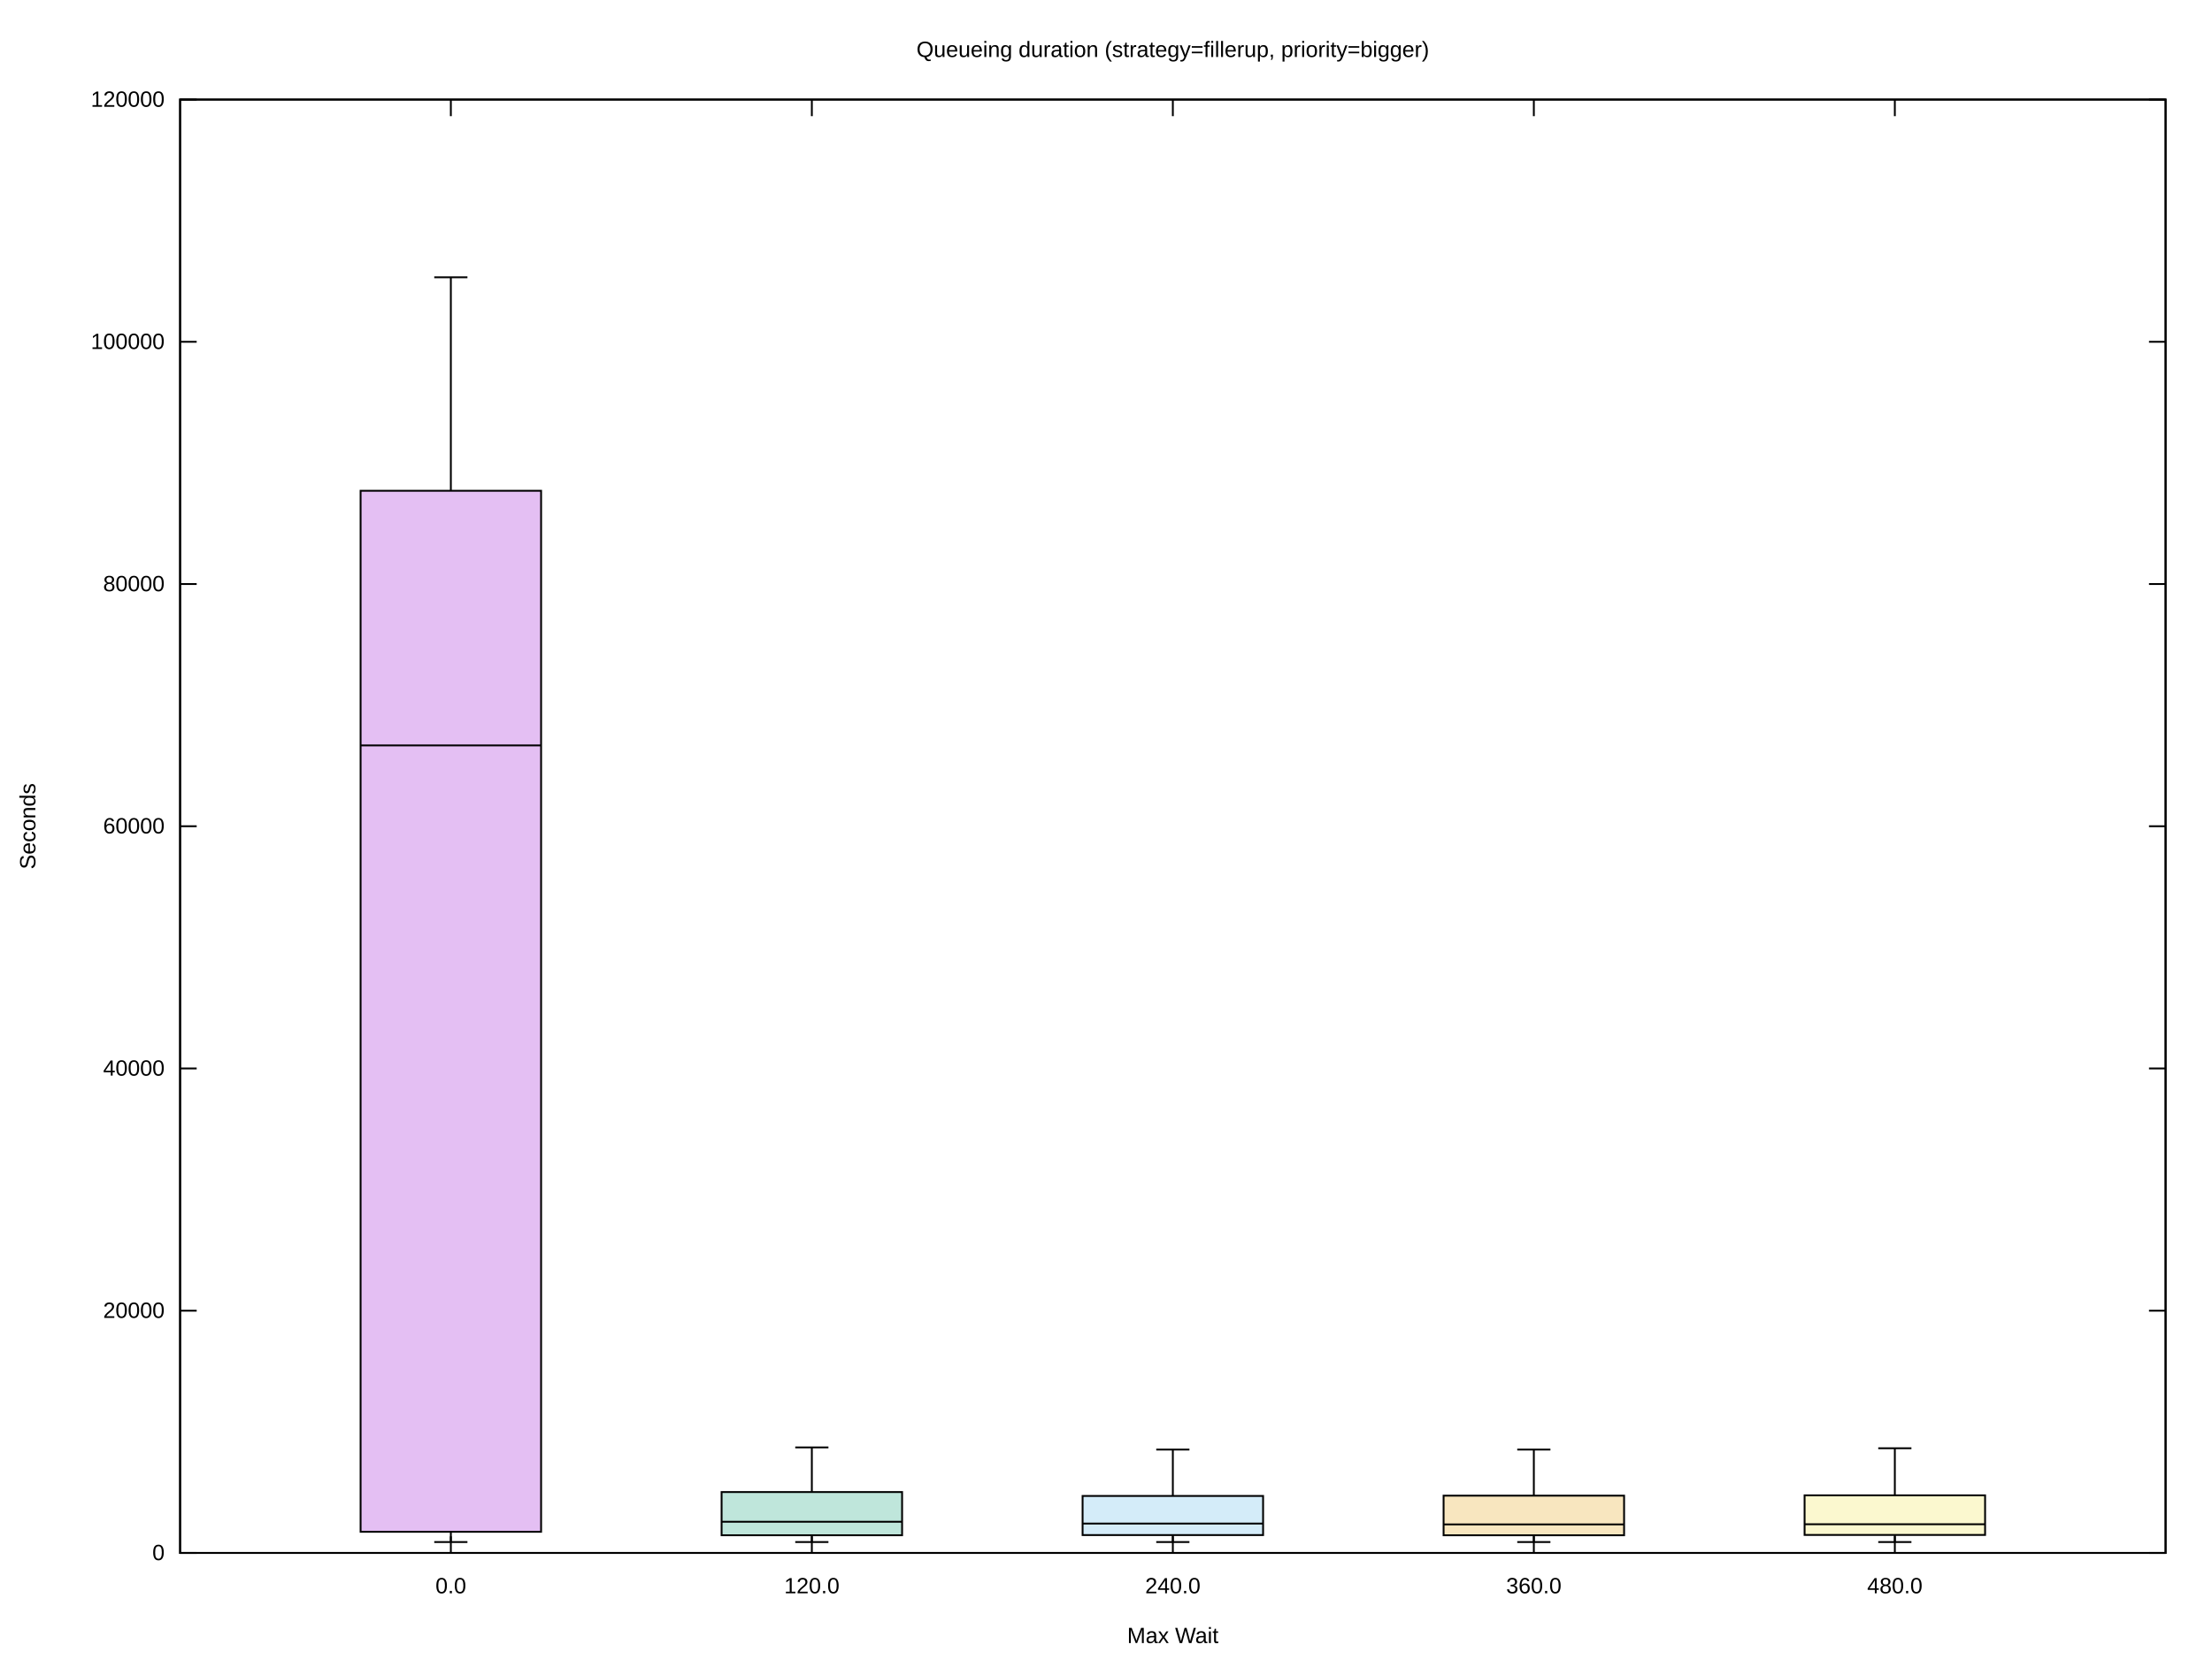
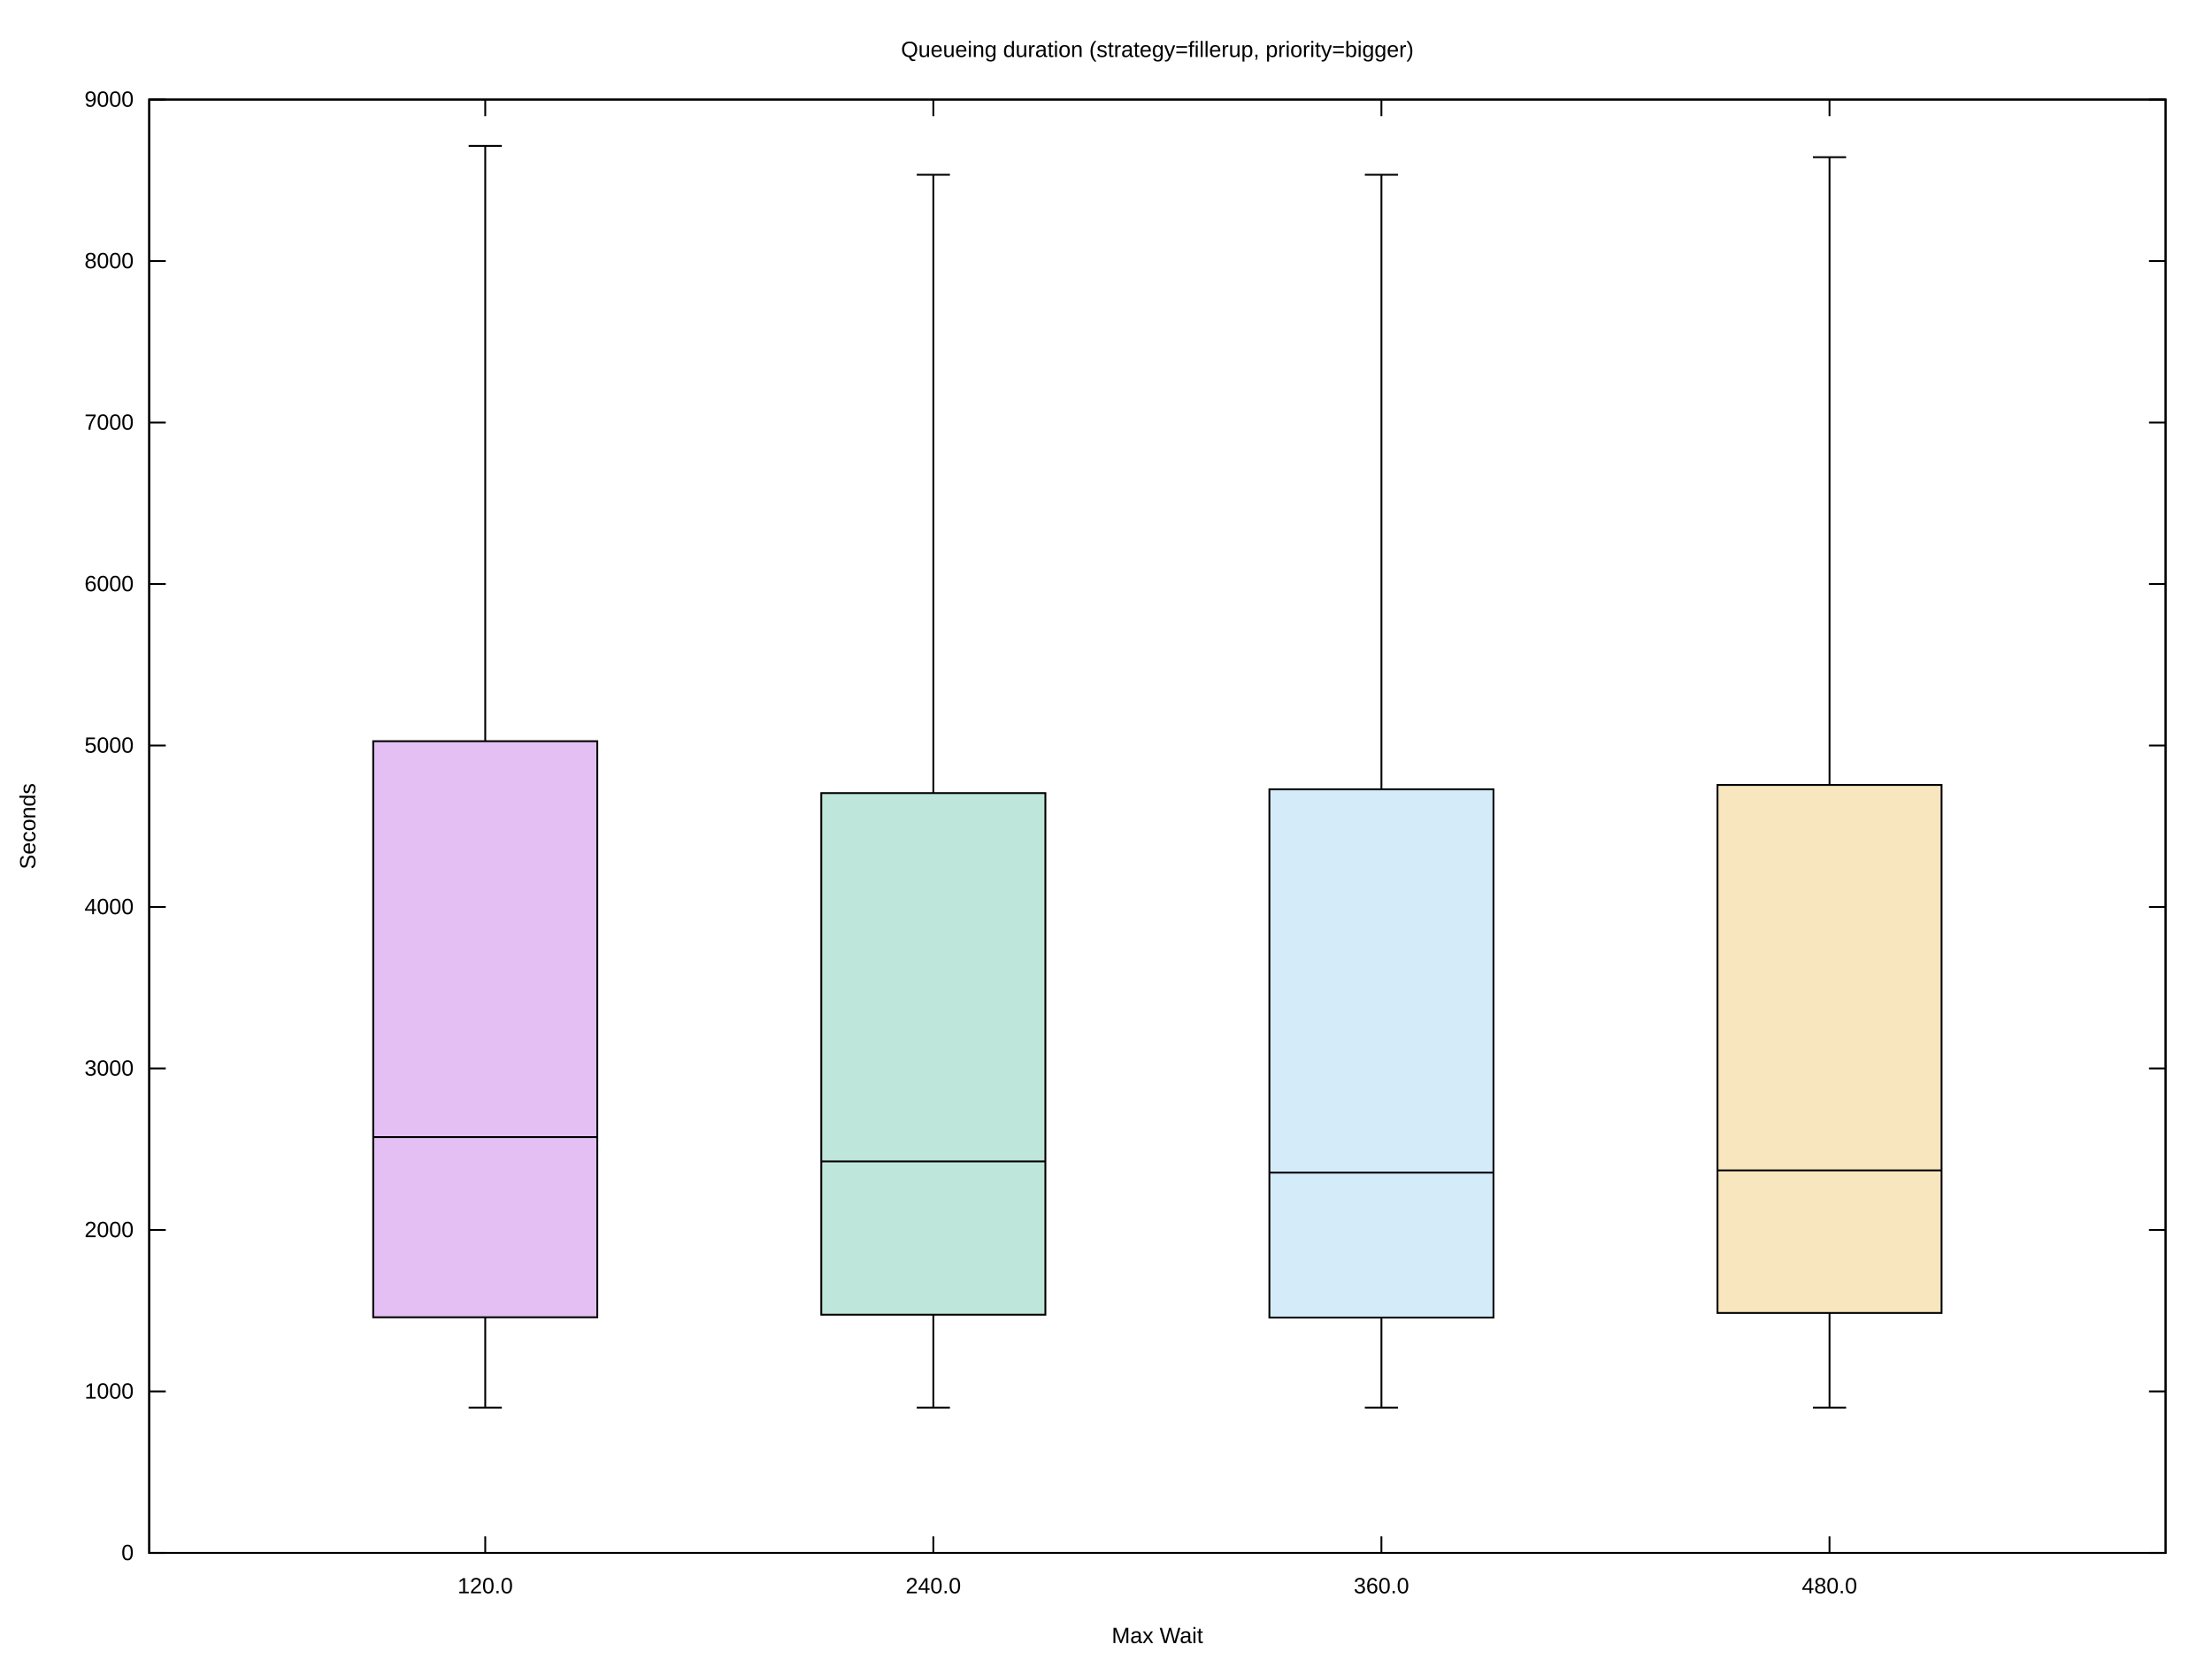
<svg xmlns="http://www.w3.org/2000/svg" xmlns:xlink="http://www.w3.org/1999/xlink" width="1200" height="900" viewBox="0 0 1200 900">
  <g id="gnuplot_canvas">
    <rect x="0" y="0" width="1200" height="900" fill="none" />
    <defs>
      <circle id="gpDot" r="0.5" stroke-width="0.5" stroke="currentColor" />
      <path id="gpPt0" stroke-width="0.222" stroke="currentColor" d="M-1,0 h2 M0,-1 v2" />
      <path id="gpPt1" stroke-width="0.222" stroke="currentColor" d="M-1,-1 L1,1 M1,-1 L-1,1" />
      <path id="gpPt2" stroke-width="0.222" stroke="currentColor" d="M-1,0 L1,0 M0,-1 L0,1 M-1,-1 L1,1 M-1,1 L1,-1" />
      <rect id="gpPt3" stroke-width="0.222" stroke="currentColor" x="-1" y="-1" width="2" height="2" />
      <rect id="gpPt4" stroke-width="0.222" stroke="currentColor" fill="currentColor" x="-1" y="-1" width="2" height="2" />
      <circle id="gpPt5" stroke-width="0.222" stroke="currentColor" cx="0" cy="0" r="1" />
      <use xlink:href="#gpPt5" id="gpPt6" fill="currentColor" stroke="none" />
      <path id="gpPt7" stroke-width="0.222" stroke="currentColor" d="M0,-1.33 L-1.33,0.67 L1.33,0.67 z" />
      <use xlink:href="#gpPt7" id="gpPt8" fill="currentColor" stroke="none" />
      <use xlink:href="#gpPt7" id="gpPt9" stroke="currentColor" transform="rotate(180)" />
      <use xlink:href="#gpPt9" id="gpPt10" fill="currentColor" stroke="none" />
      <use xlink:href="#gpPt3" id="gpPt11" stroke="currentColor" transform="rotate(45)" />
      <use xlink:href="#gpPt11" id="gpPt12" fill="currentColor" stroke="none" />
      <path id="gpPt13" stroke-width="0.222" stroke="currentColor" d="M0,1.330 L1.265,0.411 L0.782,-1.067 L-0.782,-1.076 L-1.265,0.411 z" />
      <use xlink:href="#gpPt13" id="gpPt14" fill="currentColor" stroke="none" />
      <filter id="textbox" filterUnits="objectBoundingBox" x="0" y="0" height="1" width="1">
        <feFlood flood-color="white" flood-opacity="1" result="bgnd" />
        <feComposite in="SourceGraphic" in2="bgnd" operator="atop" />
      </filter>
      <filter id="greybox" filterUnits="objectBoundingBox" x="0" y="0" height="1" width="1">
        <feFlood flood-color="lightgrey" flood-opacity="1" result="grey" />
        <feComposite in="SourceGraphic" in2="grey" operator="atop" />
      </filter>
    </defs>
    <g fill="none" color="white" stroke="currentColor" stroke-width="1.00" stroke-linecap="butt" stroke-linejoin="miter">
</g>
    <g fill="none" color="black" stroke="currentColor" stroke-width="1.00" stroke-linecap="butt" stroke-linejoin="miter">
-       <path stroke="black" d="M97.70,842.40 L106.70,842.40 M1174.82,842.40 L1165.82,842.40  " />
-       <g transform="translate(89.31,846.30)" stroke="none" fill="black" font-family="Arial" font-size="12.00" text-anchor="end">
+       <path stroke="black" d="M80.92,842.40 L89.92,842.40 M1174.82,842.40 L1165.82,842.40  " />
+       <g transform="translate(72.53,846.30)" stroke="none" fill="black" font-family="Arial" font-size="12.00" text-anchor="end">
        <text>
          <tspan font-family="Arial"> 0</tspan>
        </text>
      </g>
    </g>
    <g fill="none" color="black" stroke="currentColor" stroke-width="1.00" stroke-linecap="butt" stroke-linejoin="miter">
-       <path stroke="black" d="M97.70,711.00 L106.70,711.00 M1174.82,711.00 L1165.82,711.00  " />
-       <g transform="translate(89.31,714.90)" stroke="none" fill="black" font-family="Arial" font-size="12.00" text-anchor="end">
-         <text>
-           <tspan font-family="Arial"> 20000</tspan>
-         </text>
-       </g>
-     </g>
-     <g fill="none" color="black" stroke="currentColor" stroke-width="1.00" stroke-linecap="butt" stroke-linejoin="miter">
-       <path stroke="black" d="M97.70,579.60 L106.70,579.60 M1174.82,579.60 L1165.82,579.60  " />
-       <g transform="translate(89.31,583.50)" stroke="none" fill="black" font-family="Arial" font-size="12.00" text-anchor="end">
-         <text>
-           <tspan font-family="Arial"> 40000</tspan>
-         </text>
-       </g>
-     </g>
-     <g fill="none" color="black" stroke="currentColor" stroke-width="1.00" stroke-linecap="butt" stroke-linejoin="miter">
-       <path stroke="black" d="M97.70,448.20 L106.70,448.20 M1174.82,448.20 L1165.82,448.20  " />
-       <g transform="translate(89.31,452.10)" stroke="none" fill="black" font-family="Arial" font-size="12.00" text-anchor="end">
-         <text>
-           <tspan font-family="Arial"> 60000</tspan>
-         </text>
-       </g>
-     </g>
-     <g fill="none" color="black" stroke="currentColor" stroke-width="1.00" stroke-linecap="butt" stroke-linejoin="miter">
-       <path stroke="black" d="M97.70,316.81 L106.70,316.81 M1174.82,316.81 L1165.82,316.81  " />
-       <g transform="translate(89.31,320.71)" stroke="none" fill="black" font-family="Arial" font-size="12.00" text-anchor="end">
-         <text>
-           <tspan font-family="Arial"> 80000</tspan>
-         </text>
-       </g>
-     </g>
-     <g fill="none" color="black" stroke="currentColor" stroke-width="1.00" stroke-linecap="butt" stroke-linejoin="miter">
-       <path stroke="black" d="M97.70,185.41 L106.70,185.41 M1174.82,185.41 L1165.82,185.41  " />
-       <g transform="translate(89.31,189.31)" stroke="none" fill="black" font-family="Arial" font-size="12.00" text-anchor="end">
-         <text>
-           <tspan font-family="Arial"> 100000</tspan>
-         </text>
-       </g>
-     </g>
-     <g fill="none" color="black" stroke="currentColor" stroke-width="1.00" stroke-linecap="butt" stroke-linejoin="miter">
-       <path stroke="black" d="M97.70,54.01 L106.70,54.01 M1174.82,54.01 L1165.82,54.01  " />
-       <g transform="translate(89.31,57.91)" stroke="none" fill="black" font-family="Arial" font-size="12.00" text-anchor="end">
-         <text>
-           <tspan font-family="Arial"> 120000</tspan>
-         </text>
-       </g>
-     </g>
-     <g fill="none" color="black" stroke="currentColor" stroke-width="1.00" stroke-linecap="butt" stroke-linejoin="miter">
-       <path stroke="black" d="M244.58,842.40 L244.58,833.40 M244.58,54.01 L244.58,63.01  " />
-       <g transform="translate(244.58,864.30)" stroke="none" fill="black" font-family="Arial" font-size="12.00" text-anchor="middle">
-         <text>
-           <tspan font-family="Arial">0.0</tspan>
-         </text>
-       </g>
-     </g>
-     <g fill="none" color="black" stroke="currentColor" stroke-width="1.00" stroke-linecap="butt" stroke-linejoin="miter">
-       <path stroke="black" d="M440.42,842.40 L440.42,833.40 M440.42,54.01 L440.42,63.01  " />
-       <g transform="translate(440.42,864.30)" stroke="none" fill="black" font-family="Arial" font-size="12.00" text-anchor="middle">
+       <path stroke="black" d="M80.92,754.80 L89.92,754.80 M1174.82,754.80 L1165.82,754.80  " />
+       <g transform="translate(72.53,758.70)" stroke="none" fill="black" font-family="Arial" font-size="12.00" text-anchor="end">
+         <text>
+           <tspan font-family="Arial"> 1000</tspan>
+         </text>
+       </g>
+     </g>
+     <g fill="none" color="black" stroke="currentColor" stroke-width="1.00" stroke-linecap="butt" stroke-linejoin="miter">
+       <path stroke="black" d="M80.92,667.20 L89.92,667.20 M1174.82,667.20 L1165.82,667.20  " />
+       <g transform="translate(72.53,671.10)" stroke="none" fill="black" font-family="Arial" font-size="12.00" text-anchor="end">
+         <text>
+           <tspan font-family="Arial"> 2000</tspan>
+         </text>
+       </g>
+     </g>
+     <g fill="none" color="black" stroke="currentColor" stroke-width="1.00" stroke-linecap="butt" stroke-linejoin="miter">
+       <path stroke="black" d="M80.92,579.60 L89.92,579.60 M1174.82,579.60 L1165.82,579.60  " />
+       <g transform="translate(72.53,583.50)" stroke="none" fill="black" font-family="Arial" font-size="12.00" text-anchor="end">
+         <text>
+           <tspan font-family="Arial"> 3000</tspan>
+         </text>
+       </g>
+     </g>
+     <g fill="none" color="black" stroke="currentColor" stroke-width="1.00" stroke-linecap="butt" stroke-linejoin="miter">
+       <path stroke="black" d="M80.92,492.00 L89.92,492.00 M1174.82,492.00 L1165.82,492.00  " />
+       <g transform="translate(72.53,495.90)" stroke="none" fill="black" font-family="Arial" font-size="12.00" text-anchor="end">
+         <text>
+           <tspan font-family="Arial"> 4000</tspan>
+         </text>
+       </g>
+     </g>
+     <g fill="none" color="black" stroke="currentColor" stroke-width="1.00" stroke-linecap="butt" stroke-linejoin="miter">
+       <path stroke="black" d="M80.92,404.41 L89.92,404.41 M1174.82,404.41 L1165.82,404.41  " />
+       <g transform="translate(72.53,408.31)" stroke="none" fill="black" font-family="Arial" font-size="12.00" text-anchor="end">
+         <text>
+           <tspan font-family="Arial"> 5000</tspan>
+         </text>
+       </g>
+     </g>
+     <g fill="none" color="black" stroke="currentColor" stroke-width="1.00" stroke-linecap="butt" stroke-linejoin="miter">
+       <path stroke="black" d="M80.92,316.81 L89.92,316.81 M1174.82,316.81 L1165.82,316.81  " />
+       <g transform="translate(72.53,320.71)" stroke="none" fill="black" font-family="Arial" font-size="12.00" text-anchor="end">
+         <text>
+           <tspan font-family="Arial"> 6000</tspan>
+         </text>
+       </g>
+     </g>
+     <g fill="none" color="black" stroke="currentColor" stroke-width="1.00" stroke-linecap="butt" stroke-linejoin="miter">
+       <path stroke="black" d="M80.92,229.21 L89.92,229.21 M1174.82,229.21 L1165.82,229.21  " />
+       <g transform="translate(72.53,233.11)" stroke="none" fill="black" font-family="Arial" font-size="12.00" text-anchor="end">
+         <text>
+           <tspan font-family="Arial"> 7000</tspan>
+         </text>
+       </g>
+     </g>
+     <g fill="none" color="black" stroke="currentColor" stroke-width="1.00" stroke-linecap="butt" stroke-linejoin="miter">
+       <path stroke="black" d="M80.92,141.61 L89.92,141.61 M1174.82,141.61 L1165.82,141.61  " />
+       <g transform="translate(72.53,145.51)" stroke="none" fill="black" font-family="Arial" font-size="12.00" text-anchor="end">
+         <text>
+           <tspan font-family="Arial"> 8000</tspan>
+         </text>
+       </g>
+     </g>
+     <g fill="none" color="black" stroke="currentColor" stroke-width="1.00" stroke-linecap="butt" stroke-linejoin="miter">
+       <path stroke="black" d="M80.92,54.01 L89.92,54.01 M1174.82,54.01 L1165.82,54.01  " />
+       <g transform="translate(72.53,57.91)" stroke="none" fill="black" font-family="Arial" font-size="12.00" text-anchor="end">
+         <text>
+           <tspan font-family="Arial"> 9000</tspan>
+         </text>
+       </g>
+     </g>
+     <g fill="none" color="black" stroke="currentColor" stroke-width="1.00" stroke-linecap="butt" stroke-linejoin="miter">
+       <path stroke="black" d="M263.24,842.40 L263.24,833.40 M263.24,54.01 L263.24,63.01  " />
+       <g transform="translate(263.24,864.30)" stroke="none" fill="black" font-family="Arial" font-size="12.00" text-anchor="middle">
        <text>
          <tspan font-family="Arial">120.0</tspan>
        </text>
      </g>
    </g>
    <g fill="none" color="black" stroke="currentColor" stroke-width="1.00" stroke-linecap="butt" stroke-linejoin="miter">
-       <path stroke="black" d="M636.26,842.40 L636.26,833.40 M636.26,54.01 L636.26,63.01  " />
-       <g transform="translate(636.26,864.30)" stroke="none" fill="black" font-family="Arial" font-size="12.00" text-anchor="middle">
+       <path stroke="black" d="M506.33,842.40 L506.33,833.40 M506.33,54.01 L506.33,63.01  " />
+       <g transform="translate(506.33,864.30)" stroke="none" fill="black" font-family="Arial" font-size="12.00" text-anchor="middle">
        <text>
          <tspan font-family="Arial">240.0</tspan>
        </text>
      </g>
    </g>
    <g fill="none" color="black" stroke="currentColor" stroke-width="1.00" stroke-linecap="butt" stroke-linejoin="miter">
-       <path stroke="black" d="M832.10,842.40 L832.10,833.40 M832.10,54.01 L832.10,63.01  " />
-       <g transform="translate(832.10,864.30)" stroke="none" fill="black" font-family="Arial" font-size="12.00" text-anchor="middle">
+       <path stroke="black" d="M749.41,842.40 L749.41,833.40 M749.41,54.01 L749.41,63.01  " />
+       <g transform="translate(749.41,864.30)" stroke="none" fill="black" font-family="Arial" font-size="12.00" text-anchor="middle">
        <text>
          <tspan font-family="Arial">360.0</tspan>
        </text>
      </g>
    </g>
    <g fill="none" color="black" stroke="currentColor" stroke-width="1.00" stroke-linecap="butt" stroke-linejoin="miter">
-       <path stroke="black" d="M1027.94,842.40 L1027.94,833.40 M1027.94,54.01 L1027.94,63.01  " />
-       <g transform="translate(1027.94,864.30)" stroke="none" fill="black" font-family="Arial" font-size="12.00" text-anchor="middle">
+       <path stroke="black" d="M992.50,842.40 L992.50,833.40 M992.50,54.01 L992.50,63.01  " />
+       <g transform="translate(992.50,864.30)" stroke="none" fill="black" font-family="Arial" font-size="12.00" text-anchor="middle">
        <text>
          <tspan font-family="Arial">480.0</tspan>
        </text>
      </g>
    </g>
    <g fill="none" color="black" stroke="currentColor" stroke-width="1.00" stroke-linecap="butt" stroke-linejoin="miter">
</g>
    <g fill="none" color="black" stroke="currentColor" stroke-width="1.00" stroke-linecap="butt" stroke-linejoin="miter">
-       <path stroke="black" d="M97.70,54.01 L97.70,842.40 L1174.82,842.40 L1174.82,54.01 L97.70,54.01 Z  " />
+       <path stroke="black" d="M80.92,54.01 L80.92,842.40 L1174.82,842.40 L1174.82,54.01 L80.92,54.01 Z  " />
    </g>
    <g fill="none" color="black" stroke="currentColor" stroke-width="1.00" stroke-linecap="butt" stroke-linejoin="miter">
</g>
    <g id="gnuplot_plot_1">
      <g fill="none" color="black" stroke="currentColor" stroke-width="1.00" stroke-linecap="butt" stroke-linejoin="miter">
</g>
      <g fill="none" color="black" stroke="currentColor" stroke-width="1.00" stroke-linecap="butt" stroke-linejoin="miter">
        <g stroke="none" shape-rendering="crispEdges">
-           <polygon fill="rgb(148,   0, 211)" fill-opacity="0.25" points="195.62,830.93 293.54,830.93 293.54,266.22 195.62,266.22 " />
-         </g>
-         <path stroke="black" d="M195.62,830.93 L293.54,830.93 L293.54,266.22 L195.62,266.22 L195.62,830.93 Z  " />
-         <path stroke="black" d="M195.62,404.35 L293.54,404.35 M244.58,836.49 L244.58,830.93 M244.58,266.22 L244.58,150.42 M235.58,150.42 L253.58,150.42   M235.58,836.49 L253.58,836.49  " />
+           <polygon fill="rgb(148,   0, 211)" fill-opacity="0.25" points="202.46,714.57 324.02,714.57 324.02,402.07 202.46,402.07 " />
+         </g>
+         <path stroke="black" d="M202.46,714.57 L324.02,714.57 L324.02,402.07 L202.46,402.07 L202.46,714.57 Z  " />
+         <path stroke="black" d="M202.46,616.82 L324.02,616.82 M263.24,763.56 L263.24,714.57 M263.24,402.07 L263.24,79.15 M254.24,79.15 L272.24,79.15   M254.24,763.56 L272.24,763.56  " />
      </g>
    </g>
    <g id="gnuplot_plot_2">
      <g fill="none" color="black" stroke="currentColor" stroke-width="1.00" stroke-linecap="butt" stroke-linejoin="miter">
</g>
      <g fill="none" color="black" stroke="currentColor" stroke-width="1.00" stroke-linecap="butt" stroke-linejoin="miter">
        <g stroke="none" shape-rendering="crispEdges">
-           <polygon fill="rgb(  0, 158, 115)" fill-opacity="0.25" points="391.46,832.81 489.38,832.81 489.38,809.37 391.46,809.37 " />
-         </g>
-         <path stroke="black" d="M391.46,832.81 L489.38,832.81 L489.38,809.37 L391.46,809.37 L391.46,832.81 Z  " />
-         <path stroke="black" d="M391.46,825.48 L489.38,825.48 M440.42,836.49 L440.42,832.81 M440.42,809.37 L440.42,785.16 M431.42,785.16 L449.42,785.16   M431.42,836.49 L449.42,836.49  " />
+           <polygon fill="rgb(  0, 158, 115)" fill-opacity="0.25" points="445.55,713.17 567.11,713.17 567.11,430.21 445.55,430.21 " />
+         </g>
+         <path stroke="black" d="M445.55,713.17 L567.11,713.17 L567.11,430.21 L445.55,430.21 L445.55,713.17 Z  " />
+         <path stroke="black" d="M445.55,630.00 L567.11,630.00 M506.33,763.56 L506.33,713.17 M506.33,430.21 L506.33,94.80 M497.33,94.80 L515.33,94.80   M497.33,763.56 L515.33,763.56  " />
      </g>
    </g>
    <g id="gnuplot_plot_3">
      <g fill="none" color="black" stroke="currentColor" stroke-width="1.00" stroke-linecap="butt" stroke-linejoin="miter">
</g>
      <g fill="none" color="black" stroke="currentColor" stroke-width="1.00" stroke-linecap="butt" stroke-linejoin="miter">
        <g stroke="none" shape-rendering="crispEdges">
-           <polygon fill="rgb( 86, 180, 233)" fill-opacity="0.25" points="587.30,832.71 685.22,832.71 685.22,811.49 587.30,811.49 " />
-         </g>
-         <path stroke="black" d="M587.30,832.71 L685.22,832.71 L685.22,811.49 L587.30,811.49 L587.30,832.71 Z  " />
-         <path stroke="black" d="M587.30,826.47 L685.22,826.47 M636.26,836.49 L636.26,832.71 M636.26,811.49 L636.26,786.33 M627.26,786.33 L645.26,786.33   M627.26,836.49 L645.26,836.49  " />
+           <polygon fill="rgb( 86, 180, 233)" fill-opacity="0.25" points="688.64,714.72 810.20,714.72 810.20,428.18 688.64,428.18 " />
+         </g>
+         <path stroke="black" d="M688.64,714.72 L810.20,714.72 L810.20,428.18 L688.64,428.18 L688.64,714.72 Z  " />
+         <path stroke="black" d="M688.64,636.10 L810.20,636.10 M749.42,763.56 L749.42,714.72 M749.42,428.18 L749.42,94.80 M740.42,94.80 L758.42,94.80   M740.42,763.56 L758.42,763.56  " />
      </g>
    </g>
    <g id="gnuplot_plot_4">
      <g fill="none" color="black" stroke="currentColor" stroke-width="1.00" stroke-linecap="butt" stroke-linejoin="miter">
</g>
      <g fill="none" color="black" stroke="currentColor" stroke-width="1.00" stroke-linecap="butt" stroke-linejoin="miter">
        <g stroke="none" shape-rendering="crispEdges">
-           <polygon fill="rgb(230, 159,   0)" fill-opacity="0.25" points="783.14,832.82 881.06,832.82 881.06,811.33 783.14,811.33 " />
-         </g>
-         <path stroke="black" d="M783.14,832.82 L881.06,832.82 L881.06,811.33 L783.14,811.33 L783.14,832.82 Z  " />
-         <path stroke="black" d="M783.14,826.93 L881.06,826.93 M832.10,836.49 L832.10,832.82 M832.10,811.33 L832.10,786.33 M823.10,786.33 L841.10,786.33   M823.10,836.49 L841.10,836.49  " />
-       </g>
-     </g>
-     <g id="gnuplot_plot_5">
-       <g fill="none" color="black" stroke="currentColor" stroke-width="1.00" stroke-linecap="butt" stroke-linejoin="miter">
- </g>
-       <g fill="none" color="black" stroke="currentColor" stroke-width="1.00" stroke-linecap="butt" stroke-linejoin="miter">
-         <g stroke="none" shape-rendering="crispEdges">
-           <polygon fill="rgb(240, 228,  66)" fill-opacity="0.25" points="978.98,832.64 1076.90,832.64 1076.90,811.16 978.98,811.16 " />
-         </g>
-         <path stroke="black" d="M978.98,832.64 L1076.90,832.64 L1076.90,811.16 L978.98,811.16 L978.98,832.64 Z  " />
-         <path stroke="black" d="M978.98,826.84 L1076.90,826.84 M1027.94,836.49 L1027.94,832.64 M1027.94,811.16 L1027.94,785.62 M1018.94,785.62 L1036.94,785.62   M1018.94,836.49 L1036.94,836.49  " />
+           <polygon fill="rgb(230, 159,   0)" fill-opacity="0.25" points="931.73,712.23 1053.29,712.23 1053.29,425.80 931.73,425.80 " />
+         </g>
+         <path stroke="black" d="M931.73,712.23 L1053.29,712.23 L1053.29,425.80 L931.73,425.80 L931.73,712.23 Z  " />
+         <path stroke="black" d="M931.73,634.88 L1053.29,634.88 M992.51,763.56 L992.51,712.23 M992.51,425.80 L992.51,85.27 M983.51,85.27 L1001.51,85.27   M983.51,763.56 L1001.51,763.56  " />
      </g>
    </g>
    <g fill="none" color="white" stroke="black" stroke-width="2.00" stroke-linecap="butt" stroke-linejoin="miter">
</g>
    <g fill="none" color="black" stroke="currentColor" stroke-width="2.00" stroke-linecap="butt" stroke-linejoin="miter">
</g>
    <g fill="none" color="black" stroke="black" stroke-width="1.00" stroke-linecap="butt" stroke-linejoin="miter">
</g>
    <g fill="none" color="black" stroke="currentColor" stroke-width="1.00" stroke-linecap="butt" stroke-linejoin="miter">
-       <path stroke="black" d="M97.70,54.01 L97.70,842.40 L1174.82,842.40 L1174.82,54.01 L97.70,54.01 Z  " />
+       <path stroke="black" d="M80.92,54.01 L80.92,842.40 L1174.82,842.40 L1174.82,54.01 L80.92,54.01 Z  " />
      <g transform="translate(19.18,448.21) rotate(270.00)" stroke="none" fill="black" font-family="Arial" font-size="12.00" text-anchor="middle">
        <text>
          <tspan font-family="Arial">Seconds</tspan>
        </text>
      </g>
    </g>
    <g fill="none" color="black" stroke="currentColor" stroke-width="1.00" stroke-linecap="butt" stroke-linejoin="miter">
-       <g transform="translate(636.26,891.30)" stroke="none" fill="black" font-family="Arial" font-size="12.00" text-anchor="middle">
+       <g transform="translate(627.87,891.30)" stroke="none" fill="black" font-family="Arial" font-size="12.00" text-anchor="middle">
        <text>
          <tspan font-family="Arial">Max Wait</tspan>
        </text>
      </g>
    </g>
    <g fill="none" color="black" stroke="currentColor" stroke-width="1.00" stroke-linecap="butt" stroke-linejoin="miter">
</g>
    <g fill="none" color="black" stroke="currentColor" stroke-width="1.00" stroke-linecap="butt" stroke-linejoin="miter">
-       <g transform="translate(636.26,30.91)" stroke="none" fill="black" font-family="Arial" font-size="12.00" text-anchor="middle">
+       <g transform="translate(627.87,30.91)" stroke="none" fill="black" font-family="Arial" font-size="12.00" text-anchor="middle">
        <text>
          <tspan font-family="Arial">Queueing duration (strategy=fillerup, priority=bigger)</tspan>
        </text>
      </g>
    </g>
    <g fill="none" color="black" stroke="currentColor" stroke-width="1.00" stroke-linecap="butt" stroke-linejoin="miter">
</g>
  </g>
</svg>
